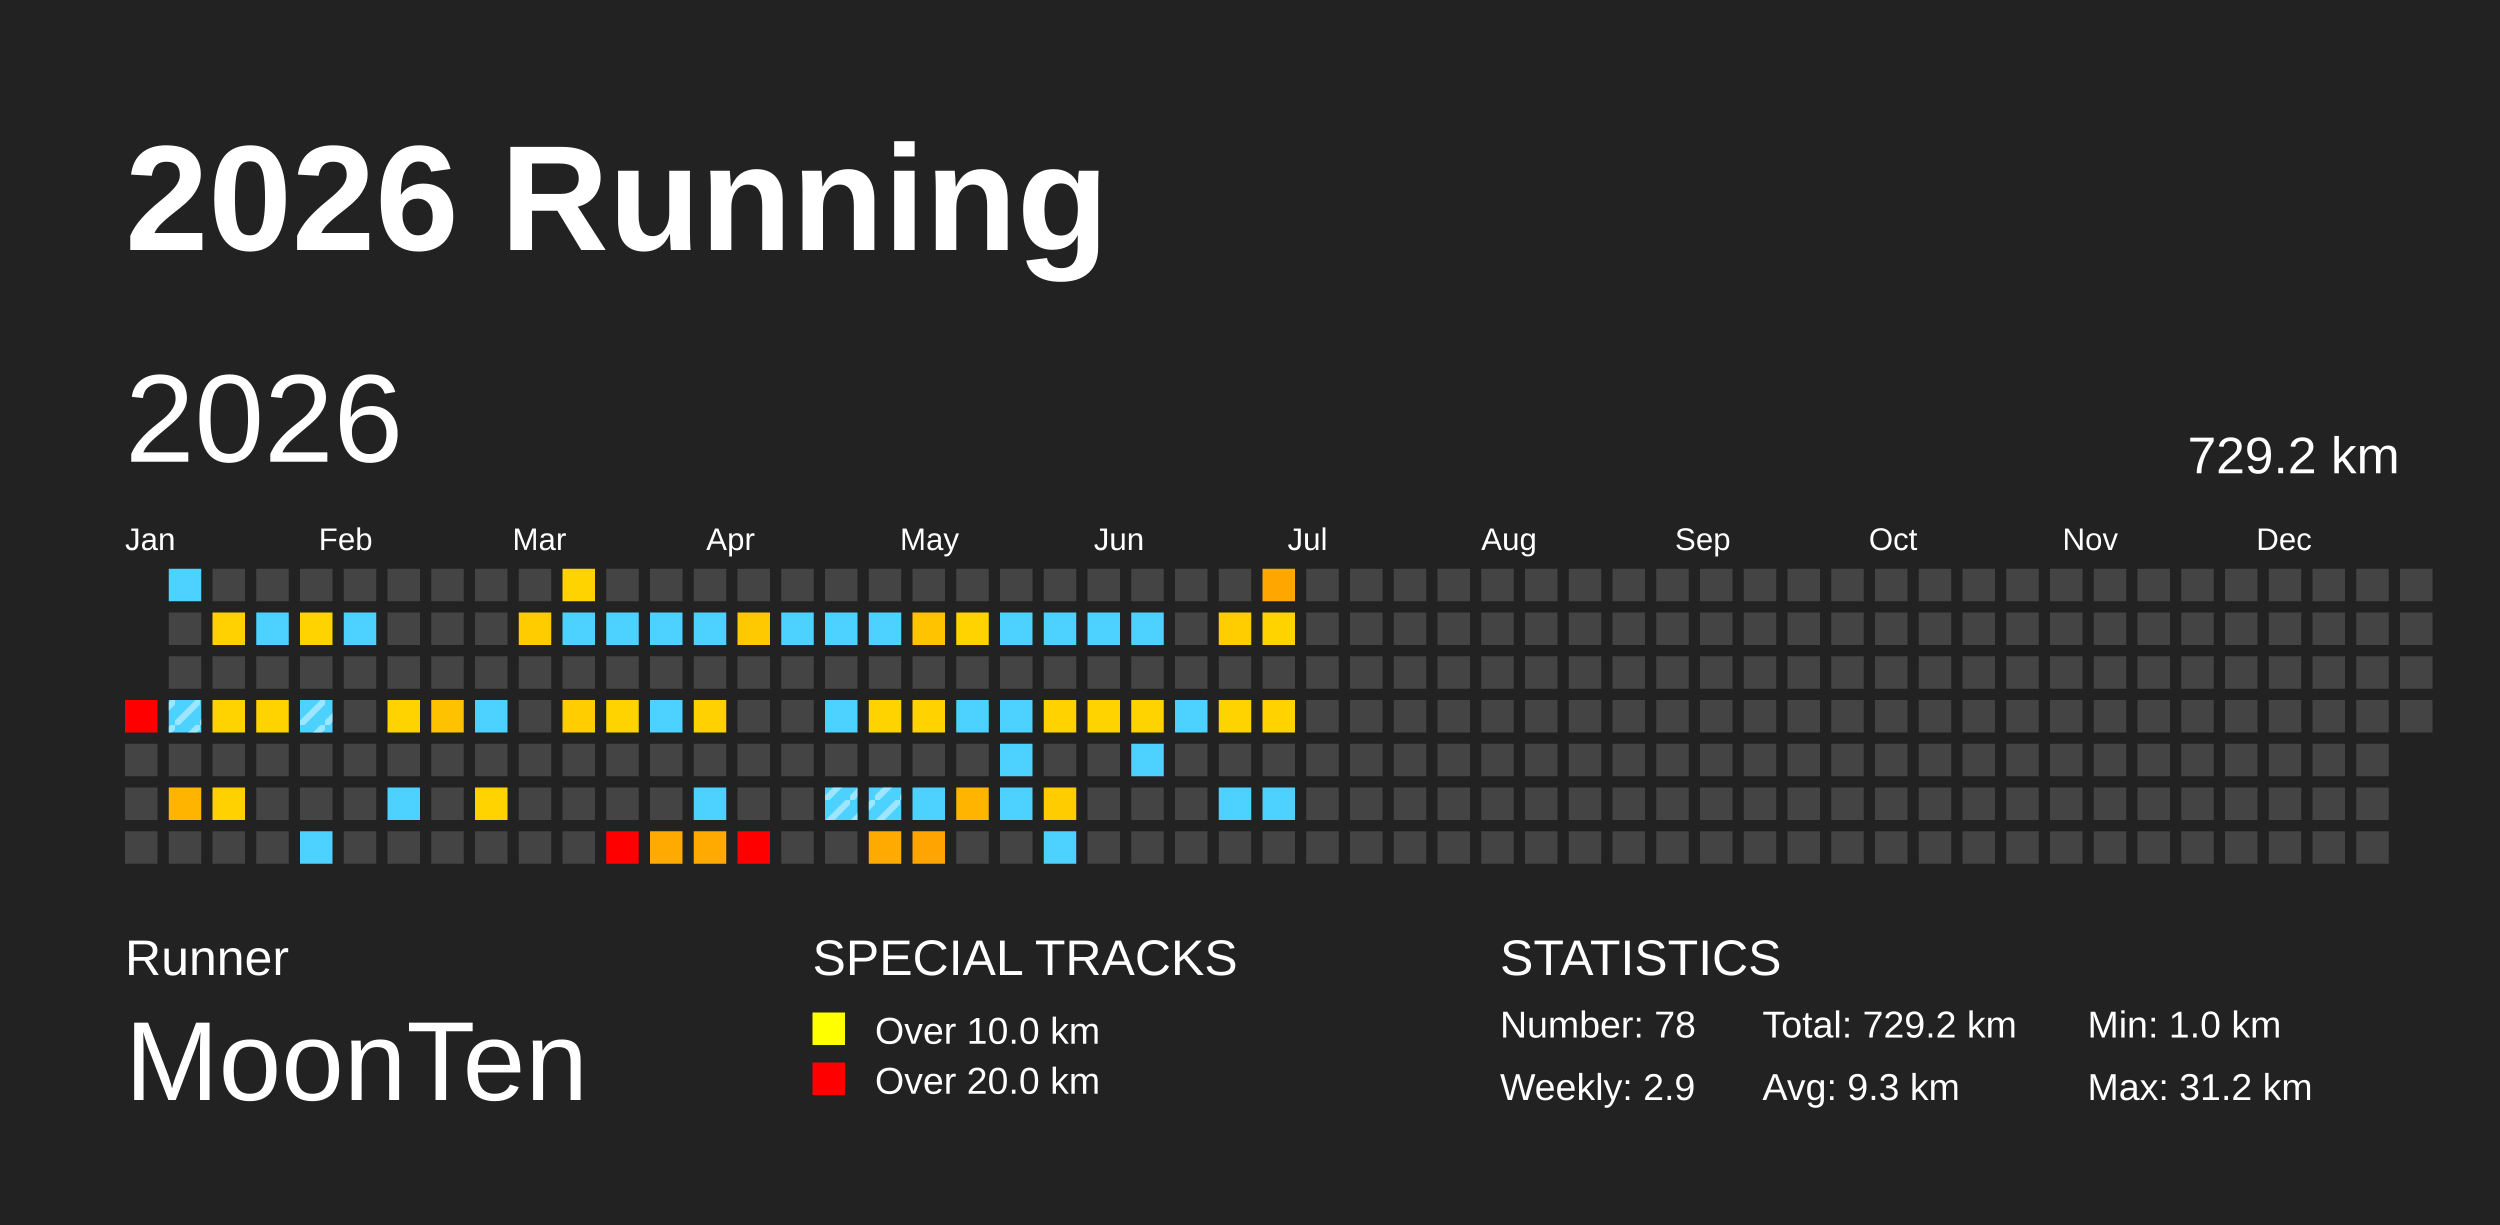
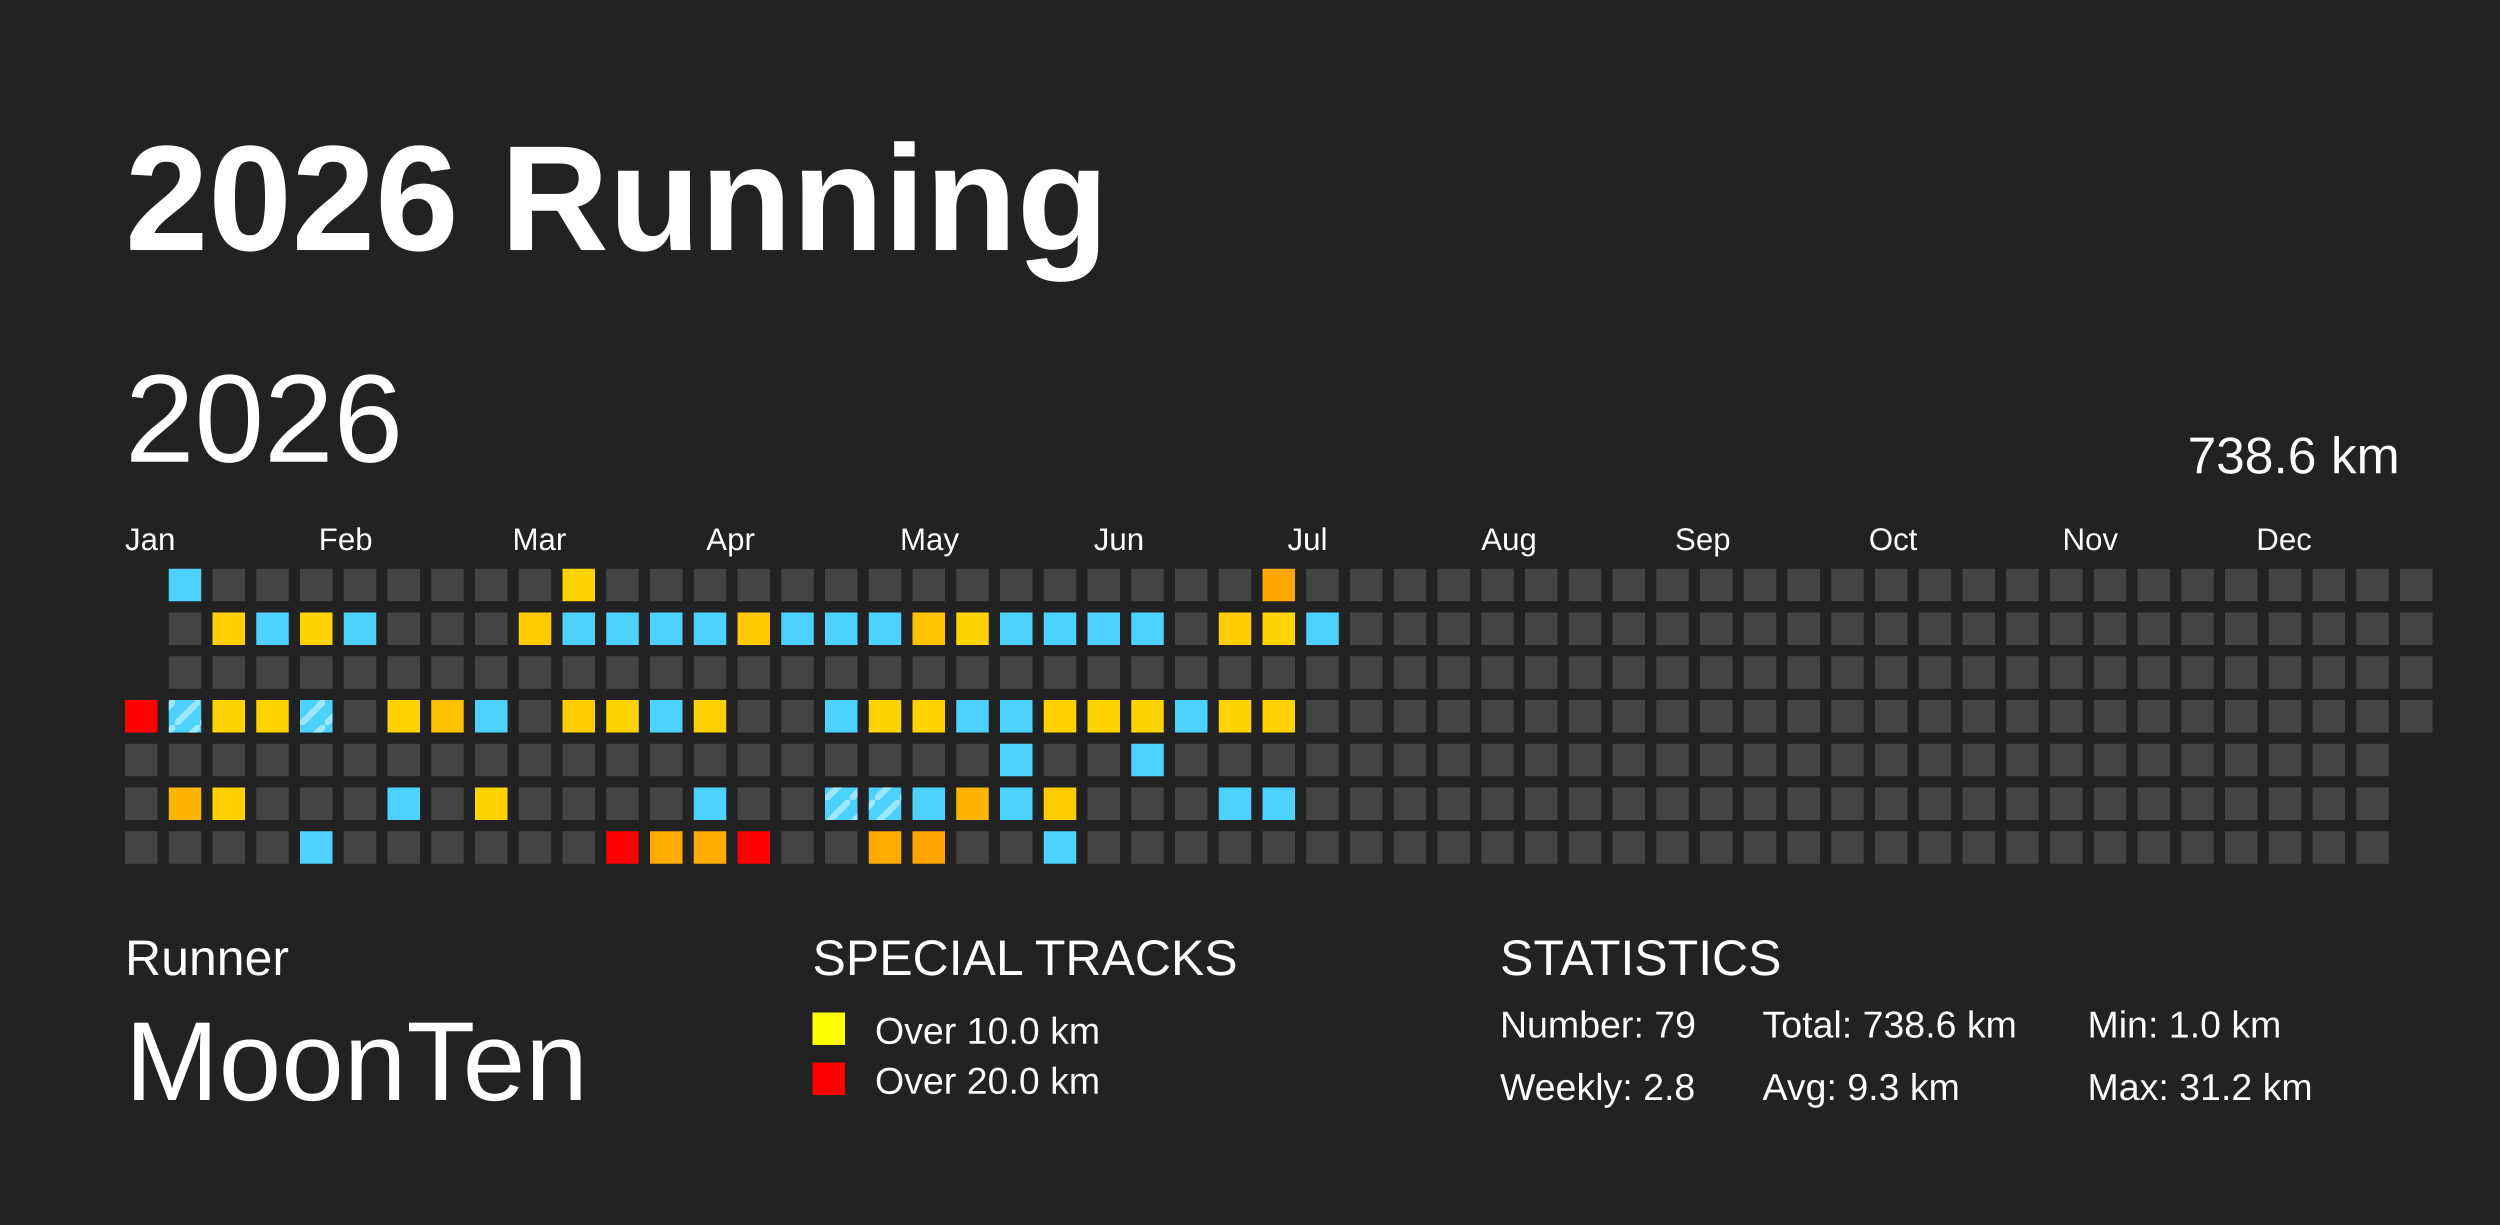
<svg xmlns="http://www.w3.org/2000/svg" baseProfile="full" height="98mm" version="1.1" viewBox="0,0,200,98" width="200mm">
  <defs>
    <pattern height="2" id="indoor-stripe" patternUnits="userSpaceOnUse" width="2">
      <line stroke="white" stroke-opacity="0.45" stroke-width="0.5" x1="0" x2="2" y1="2" y2="0" />
    </pattern>
  </defs>
  <rect fill="#222222" height="98" width="200" x="0" y="0" />
  <text fill="#FFFFFF" style="font-size:12px; font-family:Arial; font-weight:bold;" x="10" y="20">2026 Running</text>
  <text fill="#FFFFFF" style="font-size:4px; font-family:Arial" x="10" y="78">Runner</text>
  <text fill="#FFFFFF" style="font-size:9px; font-family:Arial" x="10" y="88">MoonTen</text>
  <text fill="#FFFFFF" style="font-size:4px; font-family:Arial" x="65" y="78">SPECIAL TRACKS</text>
  <rect fill="yellow" height="2.6" width="2.6" x="65" y="81" />
  <text fill="#FFFFFF" style="font-size:3px; font-family:Arial" x="70" y="83.5">Over 10.0 km</text>
  <rect fill="red" height="2.6" width="2.6" x="65" y="85" />
  <text fill="#FFFFFF" style="font-size:3px; font-family:Arial" x="70" y="87.5">Over 20.0 km</text>
  <text fill="#FFFFFF" style="font-size:4px; font-family:Arial" x="120" y="78">STATISTICS</text>
-   <text fill="#FFFFFF" style="font-size:3px; font-family:Arial" x="120" y="83">Number: 78</text>
-   <text fill="#FFFFFF" style="font-size:3px; font-family:Arial" x="120" y="88">Weekly: 2.9</text>
-   <text fill="#FFFFFF" style="font-size:3px; font-family:Arial" x="141" y="83">Total: 729.2 km</text>
+   <text fill="#FFFFFF" style="font-size:3px; font-family:Arial" x="120" y="83">Number: 79</text>
+   <text fill="#FFFFFF" style="font-size:3px; font-family:Arial" x="120" y="88">Weekly: 2.8</text>
+   <text fill="#FFFFFF" style="font-size:3px; font-family:Arial" x="141" y="83">Total: 738.6 km</text>
  <text fill="#FFFFFF" style="font-size:3px; font-family:Arial" x="141" y="88">Avg: 9.3 km</text>
  <text fill="#FFFFFF" style="font-size:3px; font-family:Arial" x="167" y="83">Min: 1.0 km</text>
  <text fill="#FFFFFF" style="font-size:3px; font-family:Arial" x="167" y="88">Max: 31.2 km</text>
  <text dominant-baseline="hanging" fill="#FFFFFF" style="font-size:10.0px; font-family:Arial;" x="10" y="30">2026</text>
-   <text dominant-baseline="hanging" fill="#FFFFFF" style="font-size:4.125px; font-family:Arial;" x="175" y="35">729.2 km</text>
+   <text dominant-baseline="hanging" fill="#FFFFFF" style="font-size:4.125px; font-family:Arial;" x="175" y="35">738.6 km</text>
  <text fill="#FFFFFF" style="font-size:2.5px; font-family:Arial" x="10.0" y="44">Jan</text>
  <text fill="#FFFFFF" style="font-size:2.5px; font-family:Arial" x="25.5" y="44">Feb</text>
  <text fill="#FFFFFF" style="font-size:2.5px; font-family:Arial" x="41.0" y="44">Mar</text>
  <text fill="#FFFFFF" style="font-size:2.5px; font-family:Arial" x="56.5" y="44">Apr</text>
  <text fill="#FFFFFF" style="font-size:2.5px; font-family:Arial" x="72.0" y="44">May</text>
  <text fill="#FFFFFF" style="font-size:2.5px; font-family:Arial" x="87.5" y="44">Jun</text>
  <text fill="#FFFFFF" style="font-size:2.5px; font-family:Arial" x="103.0" y="44">Jul</text>
  <text fill="#FFFFFF" style="font-size:2.5px; font-family:Arial" x="118.5" y="44">Aug</text>
  <text fill="#FFFFFF" style="font-size:2.5px; font-family:Arial" x="134.0" y="44">Sep</text>
  <text fill="#FFFFFF" style="font-size:2.5px; font-family:Arial" x="149.5" y="44">Oct</text>
  <text fill="#FFFFFF" style="font-size:2.5px; font-family:Arial" x="165.0" y="44">Nov</text>
  <text fill="#FFFFFF" style="font-size:2.5px; font-family:Arial" x="180.5" y="44">Dec</text>
  <rect fill="red" height="2.6" width="2.6" x="10.0" y="56.0" />
  <rect fill="#444444" height="2.6" width="2.6" x="10.0" y="59.5" />
  <rect fill="#444444" height="2.6" width="2.6" x="10.0" y="63.0" />
  <rect fill="#444444" height="2.6" width="2.6" x="10.0" y="66.5" />
  <rect fill="#4dd2ff" height="2.6" width="2.6" x="13.5" y="45.5" />
  <rect fill="#444444" height="2.6" width="2.6" x="13.5" y="49.0" />
  <rect fill="#444444" height="2.6" width="2.6" x="13.5" y="52.5" />
  <rect fill="#4dd2ff" height="2.6" width="2.6" x="13.5" y="56.0" />
  <rect fill="url(#indoor-stripe)" height="2.6" style="pointer-events: none;" width="2.6" x="13.5" y="56.0" />
  <rect fill="#444444" height="2.6" width="2.6" x="13.5" y="59.5" />
  <rect fill="#ffb500" height="2.6" width="2.6" x="13.5" y="63.0" />
  <rect fill="#444444" height="2.6" width="2.6" x="13.5" y="66.5" />
  <rect fill="#444444" height="2.6" width="2.6" x="17.0" y="45.5" />
  <rect fill="#ffd100" height="2.6" width="2.6" x="17.0" y="49.0" />
  <rect fill="#444444" height="2.6" width="2.6" x="17.0" y="52.5" />
  <rect fill="#ffd300" height="2.6" width="2.6" x="17.0" y="56.0" />
  <rect fill="#444444" height="2.6" width="2.6" x="17.0" y="59.5" />
  <rect fill="#ffd100" height="2.6" width="2.6" x="17.0" y="63.0" />
  <rect fill="#444444" height="2.6" width="2.6" x="17.0" y="66.5" />
  <rect fill="#444444" height="2.6" width="2.6" x="20.5" y="45.5" />
  <rect fill="#4dd2ff" height="2.6" width="2.6" x="20.5" y="49.0" />
  <rect fill="#444444" height="2.6" width="2.6" x="20.5" y="52.5" />
  <rect fill="#ffd300" height="2.6" width="2.6" x="20.5" y="56.0" />
  <rect fill="#444444" height="2.6" width="2.6" x="20.5" y="59.5" />
  <rect fill="#444444" height="2.6" width="2.6" x="20.5" y="63.0" />
  <rect fill="#444444" height="2.6" width="2.6" x="20.5" y="66.5" />
  <rect fill="#444444" height="2.6" width="2.6" x="24.0" y="45.5" />
  <rect fill="#ffd300" height="2.6" width="2.6" x="24.0" y="49.0" />
  <rect fill="#444444" height="2.6" width="2.6" x="24.0" y="52.5" />
  <rect fill="#4dd2ff" height="2.6" width="2.6" x="24.0" y="56.0" />
  <rect fill="url(#indoor-stripe)" height="2.6" style="pointer-events: none;" width="2.6" x="24.0" y="56.0" />
  <rect fill="#444444" height="2.6" width="2.6" x="24.0" y="59.5" />
  <rect fill="#444444" height="2.6" width="2.6" x="24.0" y="63.0" />
  <rect fill="#4dd2ff" height="2.6" width="2.6" x="24.0" y="66.5" />
  <rect fill="#444444" height="2.6" width="2.6" x="27.5" y="45.5" />
  <rect fill="#4dd2ff" height="2.6" width="2.6" x="27.5" y="49.0" />
  <rect fill="#444444" height="2.6" width="2.6" x="27.5" y="52.5" />
  <rect fill="#444444" height="2.6" width="2.6" x="27.5" y="56.0" />
  <rect fill="#444444" height="2.6" width="2.6" x="27.5" y="59.5" />
  <rect fill="#444444" height="2.6" width="2.6" x="27.5" y="63.0" />
  <rect fill="#444444" height="2.6" width="2.6" x="27.5" y="66.5" />
  <rect fill="#444444" height="2.6" width="2.6" x="31.0" y="45.5" />
  <rect fill="#444444" height="2.6" width="2.6" x="31.0" y="49.0" />
  <rect fill="#444444" height="2.6" width="2.6" x="31.0" y="52.5" />
  <rect fill="#ffd300" height="2.6" width="2.6" x="31.0" y="56.0" />
  <rect fill="#444444" height="2.6" width="2.6" x="31.0" y="59.5" />
  <rect fill="#4dd2ff" height="2.6" width="2.6" x="31.0" y="63.0" />
  <rect fill="#444444" height="2.6" width="2.6" x="31.0" y="66.5" />
  <rect fill="#444444" height="2.6" width="2.6" x="34.5" y="45.5" />
  <rect fill="#444444" height="2.6" width="2.6" x="34.5" y="49.0" />
  <rect fill="#444444" height="2.6" width="2.6" x="34.5" y="52.5" />
  <rect fill="#ffc200" height="2.6" width="2.6" x="34.5" y="56.0" />
  <rect fill="#444444" height="2.6" width="2.6" x="34.5" y="59.5" />
  <rect fill="#444444" height="2.6" width="2.6" x="34.5" y="63.0" />
  <rect fill="#444444" height="2.6" width="2.6" x="34.5" y="66.5" />
  <rect fill="#444444" height="2.6" width="2.6" x="38.0" y="45.5" />
  <rect fill="#444444" height="2.6" width="2.6" x="38.0" y="49.0" />
  <rect fill="#444444" height="2.6" width="2.6" x="38.0" y="52.5" />
  <rect fill="#4dd2ff" height="2.6" width="2.6" x="38.0" y="56.0" />
  <rect fill="#444444" height="2.6" width="2.6" x="38.0" y="59.5" />
  <rect fill="#ffd300" height="2.6" width="2.6" x="38.0" y="63.0" />
  <rect fill="#444444" height="2.6" width="2.6" x="38.0" y="66.5" />
  <rect fill="#444444" height="2.6" width="2.6" x="41.5" y="45.5" />
  <rect fill="#ffcc00" height="2.6" width="2.6" x="41.5" y="49.0" />
  <rect fill="#444444" height="2.6" width="2.6" x="41.5" y="52.5" />
  <rect fill="#444444" height="2.6" width="2.6" x="41.5" y="56.0" />
  <rect fill="#444444" height="2.6" width="2.6" x="41.5" y="59.5" />
  <rect fill="#444444" height="2.6" width="2.6" x="41.5" y="63.0" />
  <rect fill="#444444" height="2.6" width="2.6" x="41.5" y="66.5" />
  <rect fill="#ffd300" height="2.6" width="2.6" x="45.0" y="45.5" />
  <rect fill="#4dd2ff" height="2.6" width="2.6" x="45.0" y="49.0" />
  <rect fill="#444444" height="2.6" width="2.6" x="45.0" y="52.5" />
  <rect fill="#ffcd00" height="2.6" width="2.6" x="45.0" y="56.0" />
  <rect fill="#444444" height="2.6" width="2.6" x="45.0" y="59.5" />
  <rect fill="#444444" height="2.6" width="2.6" x="45.0" y="63.0" />
  <rect fill="#444444" height="2.6" width="2.6" x="45.0" y="66.5" />
  <rect fill="#444444" height="2.6" width="2.6" x="48.5" y="45.5" />
  <rect fill="#4dd2ff" height="2.6" width="2.6" x="48.5" y="49.0" />
  <rect fill="#444444" height="2.6" width="2.6" x="48.5" y="52.5" />
  <rect fill="#ffd300" height="2.6" width="2.6" x="48.5" y="56.0" />
  <rect fill="#444444" height="2.6" width="2.6" x="48.5" y="59.5" />
  <rect fill="#444444" height="2.6" width="2.6" x="48.5" y="63.0" />
  <rect fill="red" height="2.6" width="2.6" x="48.5" y="66.5" />
  <rect fill="#444444" height="2.6" width="2.6" x="52.0" y="45.5" />
  <rect fill="#4dd2ff" height="2.6" width="2.6" x="52.0" y="49.0" />
  <rect fill="#444444" height="2.6" width="2.6" x="52.0" y="52.5" />
  <rect fill="#4dd2ff" height="2.6" width="2.6" x="52.0" y="56.0" />
  <rect fill="#444444" height="2.6" width="2.6" x="52.0" y="59.5" />
  <rect fill="#444444" height="2.6" width="2.6" x="52.0" y="63.0" />
  <rect fill="#ffaa00" height="2.6" width="2.6" x="52.0" y="66.5" />
  <rect fill="#444444" height="2.6" width="2.6" x="55.5" y="45.5" />
  <rect fill="#4dd2ff" height="2.6" width="2.6" x="55.5" y="49.0" />
  <rect fill="#444444" height="2.6" width="2.6" x="55.5" y="52.5" />
  <rect fill="#ffd100" height="2.6" width="2.6" x="55.5" y="56.0" />
  <rect fill="#444444" height="2.6" width="2.6" x="55.5" y="59.5" />
  <rect fill="#4dd2ff" height="2.6" width="2.6" x="55.5" y="63.0" />
  <rect fill="#ffaa00" height="2.6" width="2.6" x="55.5" y="66.5" />
  <rect fill="#444444" height="2.6" width="2.6" x="59.0" y="45.5" />
  <rect fill="#ffc900" height="2.6" width="2.6" x="59.0" y="49.0" />
  <rect fill="#444444" height="2.6" width="2.6" x="59.0" y="52.5" />
  <rect fill="#444444" height="2.6" width="2.6" x="59.0" y="56.0" />
  <rect fill="#444444" height="2.6" width="2.6" x="59.0" y="59.5" />
  <rect fill="#444444" height="2.6" width="2.6" x="59.0" y="63.0" />
  <rect fill="red" height="2.6" width="2.6" x="59.0" y="66.5" />
  <rect fill="#444444" height="2.6" width="2.6" x="62.5" y="45.5" />
  <rect fill="#4dd2ff" height="2.6" width="2.6" x="62.5" y="49.0" />
  <rect fill="#444444" height="2.6" width="2.6" x="62.5" y="52.5" />
  <rect fill="#444444" height="2.6" width="2.6" x="62.5" y="56.0" />
  <rect fill="#444444" height="2.6" width="2.6" x="62.5" y="59.5" />
  <rect fill="#444444" height="2.6" width="2.6" x="62.5" y="63.0" />
  <rect fill="#444444" height="2.6" width="2.6" x="62.5" y="66.5" />
  <rect fill="#444444" height="2.6" width="2.6" x="66.0" y="45.5" />
  <rect fill="#4dd2ff" height="2.6" width="2.6" x="66.0" y="49.0" />
  <rect fill="#444444" height="2.6" width="2.6" x="66.0" y="52.5" />
  <rect fill="#4dd2ff" height="2.6" width="2.6" x="66.0" y="56.0" />
  <rect fill="#444444" height="2.6" width="2.6" x="66.0" y="59.5" />
  <rect fill="#4dd2ff" height="2.6" width="2.6" x="66.0" y="63.0" />
  <rect fill="url(#indoor-stripe)" height="2.6" style="pointer-events: none;" width="2.6" x="66.0" y="63.0" />
  <rect fill="#444444" height="2.6" width="2.6" x="66.0" y="66.5" />
  <rect fill="#444444" height="2.6" width="2.6" x="69.5" y="45.5" />
  <rect fill="#4dd2ff" height="2.6" width="2.6" x="69.5" y="49.0" />
  <rect fill="#444444" height="2.6" width="2.6" x="69.5" y="52.5" />
  <rect fill="#ffd300" height="2.6" width="2.6" x="69.5" y="56.0" />
  <rect fill="#444444" height="2.6" width="2.6" x="69.5" y="59.5" />
  <rect fill="#4dd2ff" height="2.6" width="2.6" x="69.5" y="63.0" />
  <rect fill="url(#indoor-stripe)" height="2.6" style="pointer-events: none;" width="2.6" x="69.5" y="63.0" />
  <rect fill="#ffaa00" height="2.6" width="2.6" x="69.5" y="66.5" />
  <rect fill="#444444" height="2.6" width="2.6" x="73.0" y="45.5" />
  <rect fill="#ffc300" height="2.6" width="2.6" x="73.0" y="49.0" />
  <rect fill="#444444" height="2.6" width="2.6" x="73.0" y="52.5" />
  <rect fill="#ffd200" height="2.6" width="2.6" x="73.0" y="56.0" />
  <rect fill="#444444" height="2.6" width="2.6" x="73.0" y="59.5" />
  <rect fill="#4dd2ff" height="2.6" width="2.6" x="73.0" y="63.0" />
  <rect fill="#ffa400" height="2.6" width="2.6" x="73.0" y="66.5" />
  <rect fill="#444444" height="2.6" width="2.6" x="76.5" y="45.5" />
  <rect fill="#ffd300" height="2.6" width="2.6" x="76.5" y="49.0" />
  <rect fill="#444444" height="2.6" width="2.6" x="76.5" y="52.5" />
  <rect fill="#4dd2ff" height="2.6" width="2.6" x="76.5" y="56.0" />
  <rect fill="#444444" height="2.6" width="2.6" x="76.5" y="59.5" />
  <rect fill="#ffb400" height="2.6" width="2.6" x="76.5" y="63.0" />
  <rect fill="#444444" height="2.6" width="2.6" x="76.5" y="66.5" />
  <rect fill="#444444" height="2.6" width="2.6" x="80.0" y="45.5" />
  <rect fill="#4dd2ff" height="2.6" width="2.6" x="80.0" y="49.0" />
  <rect fill="#444444" height="2.6" width="2.6" x="80.0" y="52.5" />
  <rect fill="#4dd2ff" height="2.6" width="2.6" x="80.0" y="56.0" />
  <rect fill="#4dd2ff" height="2.6" width="2.6" x="80.0" y="59.5" />
  <rect fill="#4dd2ff" height="2.6" width="2.6" x="80.0" y="63.0" />
  <rect fill="#444444" height="2.6" width="2.6" x="80.0" y="66.5" />
  <rect fill="#444444" height="2.6" width="2.6" x="83.5" y="45.5" />
  <rect fill="#4dd2ff" height="2.6" width="2.6" x="83.5" y="49.0" />
  <rect fill="#444444" height="2.6" width="2.6" x="83.5" y="52.5" />
  <rect fill="#ffd200" height="2.6" width="2.6" x="83.5" y="56.0" />
  <rect fill="#444444" height="2.6" width="2.6" x="83.5" y="59.5" />
  <rect fill="#ffcc00" height="2.6" width="2.6" x="83.5" y="63.0" />
  <rect fill="#4dd2ff" height="2.6" width="2.6" x="83.5" y="66.5" />
  <rect fill="#444444" height="2.6" width="2.6" x="87.0" y="45.5" />
  <rect fill="#4dd2ff" height="2.6" width="2.6" x="87.0" y="49.0" />
  <rect fill="#444444" height="2.6" width="2.6" x="87.0" y="52.5" />
  <rect fill="#ffd300" height="2.6" width="2.6" x="87.0" y="56.0" />
  <rect fill="#444444" height="2.6" width="2.6" x="87.0" y="59.5" />
  <rect fill="#444444" height="2.6" width="2.6" x="87.0" y="63.0" />
  <rect fill="#444444" height="2.6" width="2.6" x="87.0" y="66.5" />
  <rect fill="#444444" height="2.6" width="2.6" x="90.5" y="45.5" />
  <rect fill="#4dd2ff" height="2.6" width="2.6" x="90.5" y="49.0" />
  <rect fill="#444444" height="2.6" width="2.6" x="90.5" y="52.5" />
  <rect fill="#ffd300" height="2.6" width="2.6" x="90.5" y="56.0" />
  <rect fill="#4dd2ff" height="2.6" width="2.6" x="90.5" y="59.5" />
  <rect fill="#444444" height="2.6" width="2.6" x="90.5" y="63.0" />
  <rect fill="#444444" height="2.6" width="2.6" x="90.5" y="66.5" />
  <rect fill="#444444" height="2.6" width="2.6" x="94.0" y="45.5" />
  <rect fill="#444444" height="2.6" width="2.6" x="94.0" y="49.0" />
  <rect fill="#444444" height="2.6" width="2.6" x="94.0" y="52.5" />
  <rect fill="#4dd2ff" height="2.6" width="2.6" x="94.0" y="56.0" />
  <rect fill="#444444" height="2.6" width="2.6" x="94.0" y="59.5" />
  <rect fill="#444444" height="2.6" width="2.6" x="94.0" y="63.0" />
  <rect fill="#444444" height="2.6" width="2.6" x="94.0" y="66.5" />
  <rect fill="#444444" height="2.6" width="2.6" x="97.5" y="45.5" />
  <rect fill="#ffcd00" height="2.6" width="2.6" x="97.5" y="49.0" />
  <rect fill="#444444" height="2.6" width="2.6" x="97.5" y="52.5" />
  <rect fill="#ffd300" height="2.6" width="2.6" x="97.5" y="56.0" />
  <rect fill="#444444" height="2.6" width="2.6" x="97.5" y="59.5" />
  <rect fill="#4dd2ff" height="2.6" width="2.6" x="97.5" y="63.0" />
  <rect fill="#444444" height="2.6" width="2.6" x="97.5" y="66.5" />
  <rect fill="#ffa700" height="2.6" width="2.6" x="101.0" y="45.5" />
  <rect fill="#ffd300" height="2.6" width="2.6" x="101.0" y="49.0" />
  <rect fill="#444444" height="2.6" width="2.6" x="101.0" y="52.5" />
  <rect fill="#ffd200" height="2.6" width="2.6" x="101.0" y="56.0" />
  <rect fill="#444444" height="2.6" width="2.6" x="101.0" y="59.5" />
  <rect fill="#4dd2ff" height="2.6" width="2.6" x="101.0" y="63.0" />
  <rect fill="#444444" height="2.6" width="2.6" x="101.0" y="66.5" />
  <rect fill="#444444" height="2.6" width="2.6" x="104.5" y="45.5" />
-   <rect fill="#444444" height="2.6" width="2.6" x="104.5" y="49.0" />
+   <rect fill="#4dd2ff" height="2.6" width="2.6" x="104.5" y="49.0" />
  <rect fill="#444444" height="2.6" width="2.6" x="104.5" y="52.5" />
  <rect fill="#444444" height="2.6" width="2.6" x="104.5" y="56.0" />
  <rect fill="#444444" height="2.6" width="2.6" x="104.5" y="59.5" />
  <rect fill="#444444" height="2.6" width="2.6" x="104.5" y="63.0" />
  <rect fill="#444444" height="2.6" width="2.6" x="104.5" y="66.5" />
  <rect fill="#444444" height="2.6" width="2.6" x="108.0" y="45.5" />
  <rect fill="#444444" height="2.6" width="2.6" x="108.0" y="49.0" />
  <rect fill="#444444" height="2.6" width="2.6" x="108.0" y="52.5" />
  <rect fill="#444444" height="2.6" width="2.6" x="108.0" y="56.0" />
  <rect fill="#444444" height="2.6" width="2.6" x="108.0" y="59.5" />
  <rect fill="#444444" height="2.6" width="2.6" x="108.0" y="63.0" />
  <rect fill="#444444" height="2.6" width="2.6" x="108.0" y="66.5" />
  <rect fill="#444444" height="2.6" width="2.6" x="111.5" y="45.5" />
  <rect fill="#444444" height="2.6" width="2.6" x="111.5" y="49.0" />
  <rect fill="#444444" height="2.6" width="2.6" x="111.5" y="52.5" />
  <rect fill="#444444" height="2.6" width="2.6" x="111.5" y="56.0" />
  <rect fill="#444444" height="2.6" width="2.6" x="111.5" y="59.5" />
  <rect fill="#444444" height="2.6" width="2.6" x="111.5" y="63.0" />
  <rect fill="#444444" height="2.6" width="2.6" x="111.5" y="66.5" />
  <rect fill="#444444" height="2.6" width="2.6" x="115.0" y="45.5" />
  <rect fill="#444444" height="2.6" width="2.6" x="115.0" y="49.0" />
  <rect fill="#444444" height="2.6" width="2.6" x="115.0" y="52.5" />
  <rect fill="#444444" height="2.6" width="2.6" x="115.0" y="56.0" />
  <rect fill="#444444" height="2.6" width="2.6" x="115.0" y="59.5" />
  <rect fill="#444444" height="2.6" width="2.6" x="115.0" y="63.0" />
  <rect fill="#444444" height="2.6" width="2.6" x="115.0" y="66.5" />
  <rect fill="#444444" height="2.6" width="2.6" x="118.5" y="45.5" />
  <rect fill="#444444" height="2.6" width="2.6" x="118.5" y="49.0" />
  <rect fill="#444444" height="2.6" width="2.6" x="118.5" y="52.5" />
  <rect fill="#444444" height="2.6" width="2.6" x="118.5" y="56.0" />
  <rect fill="#444444" height="2.6" width="2.6" x="118.5" y="59.5" />
  <rect fill="#444444" height="2.6" width="2.6" x="118.5" y="63.0" />
  <rect fill="#444444" height="2.6" width="2.6" x="118.5" y="66.5" />
  <rect fill="#444444" height="2.6" width="2.6" x="122.0" y="45.5" />
  <rect fill="#444444" height="2.6" width="2.6" x="122.0" y="49.0" />
  <rect fill="#444444" height="2.6" width="2.6" x="122.0" y="52.5" />
  <rect fill="#444444" height="2.6" width="2.6" x="122.0" y="56.0" />
  <rect fill="#444444" height="2.6" width="2.6" x="122.0" y="59.5" />
  <rect fill="#444444" height="2.6" width="2.6" x="122.0" y="63.0" />
  <rect fill="#444444" height="2.6" width="2.6" x="122.0" y="66.5" />
  <rect fill="#444444" height="2.6" width="2.6" x="125.5" y="45.5" />
  <rect fill="#444444" height="2.6" width="2.6" x="125.5" y="49.0" />
  <rect fill="#444444" height="2.6" width="2.6" x="125.5" y="52.5" />
  <rect fill="#444444" height="2.6" width="2.6" x="125.5" y="56.0" />
  <rect fill="#444444" height="2.6" width="2.6" x="125.5" y="59.5" />
  <rect fill="#444444" height="2.6" width="2.6" x="125.5" y="63.0" />
  <rect fill="#444444" height="2.6" width="2.6" x="125.5" y="66.5" />
  <rect fill="#444444" height="2.6" width="2.6" x="129.0" y="45.5" />
  <rect fill="#444444" height="2.6" width="2.6" x="129.0" y="49.0" />
  <rect fill="#444444" height="2.6" width="2.6" x="129.0" y="52.5" />
  <rect fill="#444444" height="2.6" width="2.6" x="129.0" y="56.0" />
  <rect fill="#444444" height="2.6" width="2.6" x="129.0" y="59.5" />
  <rect fill="#444444" height="2.6" width="2.6" x="129.0" y="63.0" />
  <rect fill="#444444" height="2.6" width="2.6" x="129.0" y="66.5" />
  <rect fill="#444444" height="2.6" width="2.6" x="132.5" y="45.5" />
  <rect fill="#444444" height="2.6" width="2.6" x="132.5" y="49.0" />
  <rect fill="#444444" height="2.6" width="2.6" x="132.5" y="52.5" />
  <rect fill="#444444" height="2.6" width="2.6" x="132.5" y="56.0" />
  <rect fill="#444444" height="2.6" width="2.6" x="132.5" y="59.5" />
  <rect fill="#444444" height="2.6" width="2.6" x="132.5" y="63.0" />
  <rect fill="#444444" height="2.6" width="2.6" x="132.5" y="66.5" />
  <rect fill="#444444" height="2.6" width="2.6" x="136.0" y="45.5" />
  <rect fill="#444444" height="2.6" width="2.6" x="136.0" y="49.0" />
  <rect fill="#444444" height="2.6" width="2.6" x="136.0" y="52.5" />
  <rect fill="#444444" height="2.6" width="2.6" x="136.0" y="56.0" />
  <rect fill="#444444" height="2.6" width="2.6" x="136.0" y="59.5" />
  <rect fill="#444444" height="2.6" width="2.6" x="136.0" y="63.0" />
  <rect fill="#444444" height="2.6" width="2.6" x="136.0" y="66.5" />
  <rect fill="#444444" height="2.6" width="2.6" x="139.5" y="45.5" />
  <rect fill="#444444" height="2.6" width="2.6" x="139.5" y="49.0" />
  <rect fill="#444444" height="2.6" width="2.6" x="139.5" y="52.5" />
  <rect fill="#444444" height="2.6" width="2.6" x="139.5" y="56.0" />
  <rect fill="#444444" height="2.6" width="2.6" x="139.5" y="59.5" />
  <rect fill="#444444" height="2.6" width="2.6" x="139.5" y="63.0" />
  <rect fill="#444444" height="2.6" width="2.6" x="139.5" y="66.5" />
  <rect fill="#444444" height="2.6" width="2.6" x="143.0" y="45.5" />
  <rect fill="#444444" height="2.6" width="2.6" x="143.0" y="49.0" />
  <rect fill="#444444" height="2.6" width="2.6" x="143.0" y="52.5" />
  <rect fill="#444444" height="2.6" width="2.6" x="143.0" y="56.0" />
  <rect fill="#444444" height="2.6" width="2.6" x="143.0" y="59.5" />
  <rect fill="#444444" height="2.6" width="2.6" x="143.0" y="63.0" />
  <rect fill="#444444" height="2.6" width="2.6" x="143.0" y="66.5" />
  <rect fill="#444444" height="2.6" width="2.6" x="146.5" y="45.5" />
  <rect fill="#444444" height="2.6" width="2.6" x="146.5" y="49.0" />
  <rect fill="#444444" height="2.6" width="2.6" x="146.5" y="52.5" />
  <rect fill="#444444" height="2.6" width="2.6" x="146.5" y="56.0" />
  <rect fill="#444444" height="2.6" width="2.6" x="146.5" y="59.5" />
  <rect fill="#444444" height="2.6" width="2.6" x="146.5" y="63.0" />
  <rect fill="#444444" height="2.6" width="2.6" x="146.5" y="66.5" />
  <rect fill="#444444" height="2.6" width="2.6" x="150.0" y="45.5" />
  <rect fill="#444444" height="2.6" width="2.6" x="150.0" y="49.0" />
  <rect fill="#444444" height="2.6" width="2.6" x="150.0" y="52.5" />
  <rect fill="#444444" height="2.6" width="2.6" x="150.0" y="56.0" />
  <rect fill="#444444" height="2.6" width="2.6" x="150.0" y="59.5" />
  <rect fill="#444444" height="2.6" width="2.6" x="150.0" y="63.0" />
  <rect fill="#444444" height="2.6" width="2.6" x="150.0" y="66.5" />
  <rect fill="#444444" height="2.6" width="2.6" x="153.5" y="45.5" />
  <rect fill="#444444" height="2.6" width="2.6" x="153.5" y="49.0" />
  <rect fill="#444444" height="2.6" width="2.6" x="153.5" y="52.5" />
  <rect fill="#444444" height="2.6" width="2.6" x="153.5" y="56.0" />
  <rect fill="#444444" height="2.6" width="2.6" x="153.5" y="59.5" />
  <rect fill="#444444" height="2.6" width="2.6" x="153.5" y="63.0" />
  <rect fill="#444444" height="2.6" width="2.6" x="153.5" y="66.5" />
  <rect fill="#444444" height="2.6" width="2.6" x="157.0" y="45.5" />
  <rect fill="#444444" height="2.6" width="2.6" x="157.0" y="49.0" />
  <rect fill="#444444" height="2.6" width="2.6" x="157.0" y="52.5" />
  <rect fill="#444444" height="2.6" width="2.6" x="157.0" y="56.0" />
  <rect fill="#444444" height="2.6" width="2.6" x="157.0" y="59.5" />
  <rect fill="#444444" height="2.6" width="2.6" x="157.0" y="63.0" />
  <rect fill="#444444" height="2.6" width="2.6" x="157.0" y="66.5" />
  <rect fill="#444444" height="2.6" width="2.6" x="160.5" y="45.5" />
  <rect fill="#444444" height="2.6" width="2.6" x="160.5" y="49.0" />
  <rect fill="#444444" height="2.6" width="2.6" x="160.5" y="52.5" />
  <rect fill="#444444" height="2.6" width="2.6" x="160.5" y="56.0" />
  <rect fill="#444444" height="2.6" width="2.6" x="160.5" y="59.5" />
  <rect fill="#444444" height="2.6" width="2.6" x="160.5" y="63.0" />
  <rect fill="#444444" height="2.6" width="2.6" x="160.5" y="66.5" />
  <rect fill="#444444" height="2.6" width="2.6" x="164.0" y="45.5" />
  <rect fill="#444444" height="2.6" width="2.6" x="164.0" y="49.0" />
  <rect fill="#444444" height="2.6" width="2.6" x="164.0" y="52.5" />
  <rect fill="#444444" height="2.6" width="2.6" x="164.0" y="56.0" />
  <rect fill="#444444" height="2.6" width="2.6" x="164.0" y="59.5" />
  <rect fill="#444444" height="2.6" width="2.6" x="164.0" y="63.0" />
  <rect fill="#444444" height="2.6" width="2.6" x="164.0" y="66.5" />
  <rect fill="#444444" height="2.6" width="2.6" x="167.5" y="45.5" />
  <rect fill="#444444" height="2.6" width="2.6" x="167.5" y="49.0" />
  <rect fill="#444444" height="2.6" width="2.6" x="167.5" y="52.5" />
  <rect fill="#444444" height="2.6" width="2.6" x="167.5" y="56.0" />
  <rect fill="#444444" height="2.6" width="2.6" x="167.5" y="59.5" />
  <rect fill="#444444" height="2.6" width="2.6" x="167.5" y="63.0" />
  <rect fill="#444444" height="2.6" width="2.6" x="167.5" y="66.5" />
  <rect fill="#444444" height="2.6" width="2.6" x="171.0" y="45.5" />
  <rect fill="#444444" height="2.6" width="2.6" x="171.0" y="49.0" />
  <rect fill="#444444" height="2.6" width="2.6" x="171.0" y="52.5" />
  <rect fill="#444444" height="2.6" width="2.6" x="171.0" y="56.0" />
  <rect fill="#444444" height="2.6" width="2.6" x="171.0" y="59.5" />
  <rect fill="#444444" height="2.6" width="2.6" x="171.0" y="63.0" />
  <rect fill="#444444" height="2.6" width="2.6" x="171.0" y="66.5" />
  <rect fill="#444444" height="2.6" width="2.6" x="174.5" y="45.5" />
  <rect fill="#444444" height="2.6" width="2.6" x="174.5" y="49.0" />
  <rect fill="#444444" height="2.6" width="2.6" x="174.5" y="52.5" />
  <rect fill="#444444" height="2.6" width="2.6" x="174.5" y="56.0" />
  <rect fill="#444444" height="2.6" width="2.6" x="174.5" y="59.5" />
  <rect fill="#444444" height="2.6" width="2.6" x="174.5" y="63.0" />
  <rect fill="#444444" height="2.6" width="2.6" x="174.5" y="66.5" />
  <rect fill="#444444" height="2.6" width="2.6" x="178.0" y="45.5" />
  <rect fill="#444444" height="2.6" width="2.6" x="178.0" y="49.0" />
  <rect fill="#444444" height="2.6" width="2.6" x="178.0" y="52.5" />
  <rect fill="#444444" height="2.6" width="2.6" x="178.0" y="56.0" />
  <rect fill="#444444" height="2.6" width="2.6" x="178.0" y="59.5" />
  <rect fill="#444444" height="2.6" width="2.6" x="178.0" y="63.0" />
  <rect fill="#444444" height="2.6" width="2.6" x="178.0" y="66.5" />
  <rect fill="#444444" height="2.6" width="2.6" x="181.5" y="45.5" />
  <rect fill="#444444" height="2.6" width="2.6" x="181.5" y="49.0" />
  <rect fill="#444444" height="2.6" width="2.6" x="181.5" y="52.5" />
  <rect fill="#444444" height="2.6" width="2.6" x="181.5" y="56.0" />
  <rect fill="#444444" height="2.6" width="2.6" x="181.5" y="59.5" />
  <rect fill="#444444" height="2.6" width="2.6" x="181.5" y="63.0" />
  <rect fill="#444444" height="2.6" width="2.6" x="181.5" y="66.5" />
  <rect fill="#444444" height="2.6" width="2.6" x="185.0" y="45.5" />
  <rect fill="#444444" height="2.6" width="2.6" x="185.0" y="49.0" />
  <rect fill="#444444" height="2.6" width="2.6" x="185.0" y="52.5" />
  <rect fill="#444444" height="2.6" width="2.6" x="185.0" y="56.0" />
  <rect fill="#444444" height="2.6" width="2.6" x="185.0" y="59.5" />
  <rect fill="#444444" height="2.6" width="2.6" x="185.0" y="63.0" />
  <rect fill="#444444" height="2.6" width="2.6" x="185.0" y="66.5" />
  <rect fill="#444444" height="2.6" width="2.6" x="188.5" y="45.5" />
  <rect fill="#444444" height="2.6" width="2.6" x="188.5" y="49.0" />
  <rect fill="#444444" height="2.6" width="2.6" x="188.5" y="52.5" />
  <rect fill="#444444" height="2.6" width="2.6" x="188.5" y="56.0" />
  <rect fill="#444444" height="2.6" width="2.6" x="188.5" y="59.5" />
  <rect fill="#444444" height="2.6" width="2.6" x="188.5" y="63.0" />
  <rect fill="#444444" height="2.6" width="2.6" x="188.5" y="66.5" />
  <rect fill="#444444" height="2.6" width="2.6" x="192.0" y="45.5" />
  <rect fill="#444444" height="2.6" width="2.6" x="192.0" y="49.0" />
  <rect fill="#444444" height="2.6" width="2.6" x="192.0" y="52.5" />
  <rect fill="#444444" height="2.6" width="2.6" x="192.0" y="56.0" />
</svg>
